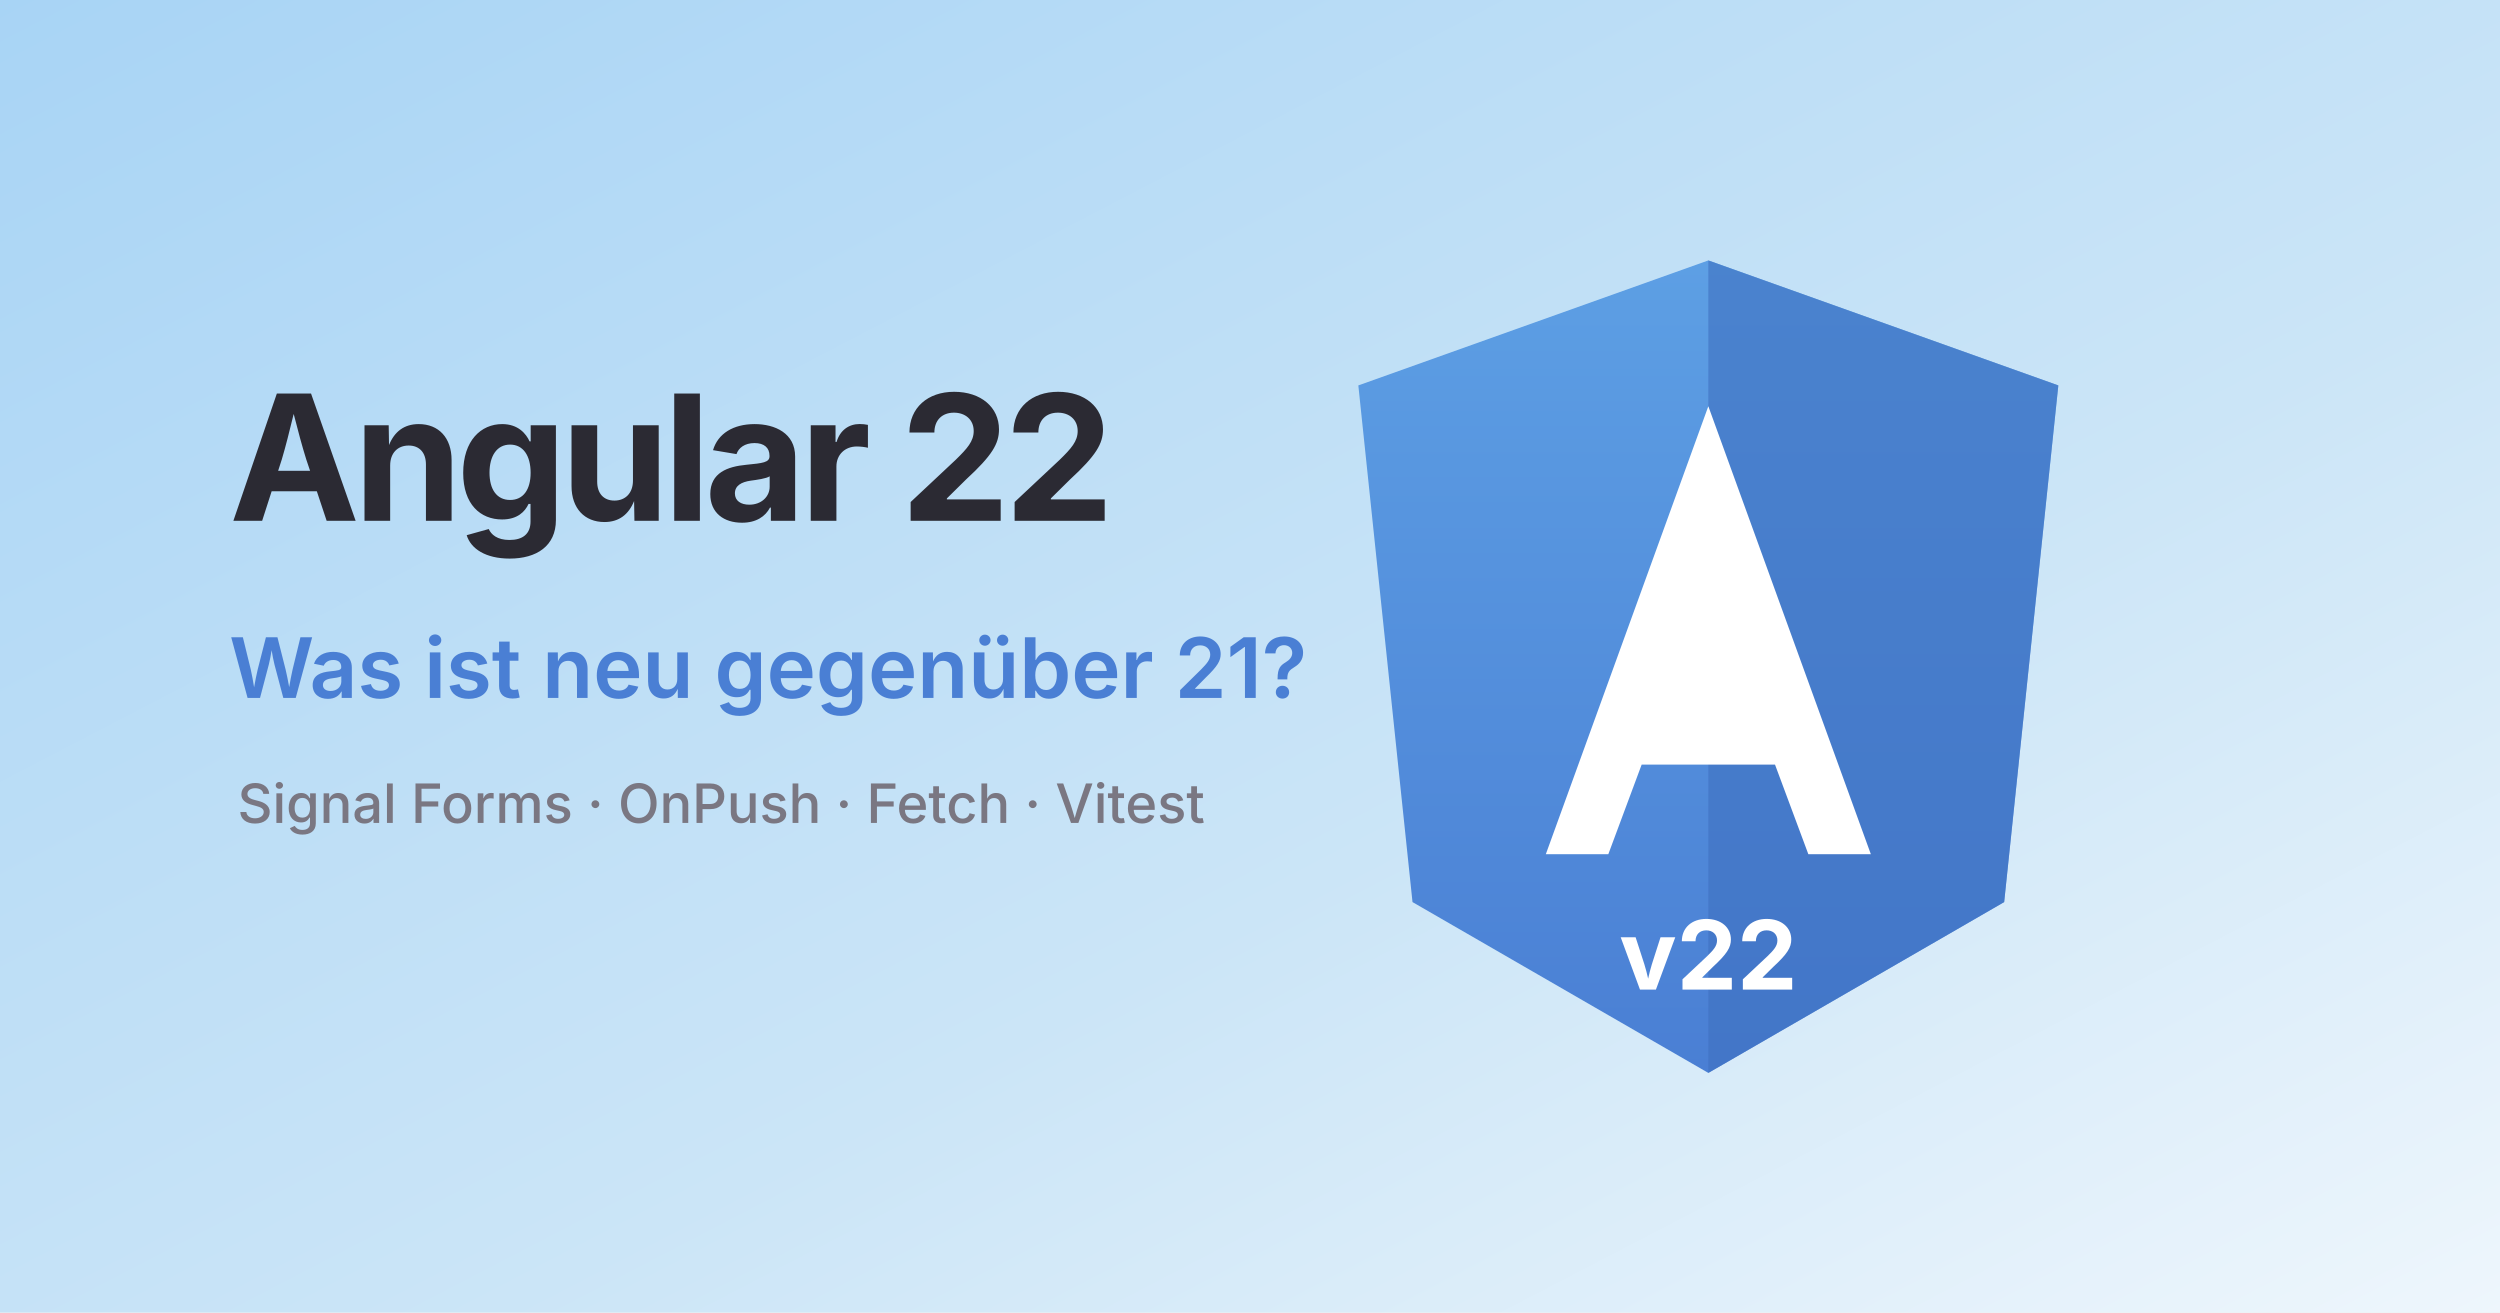
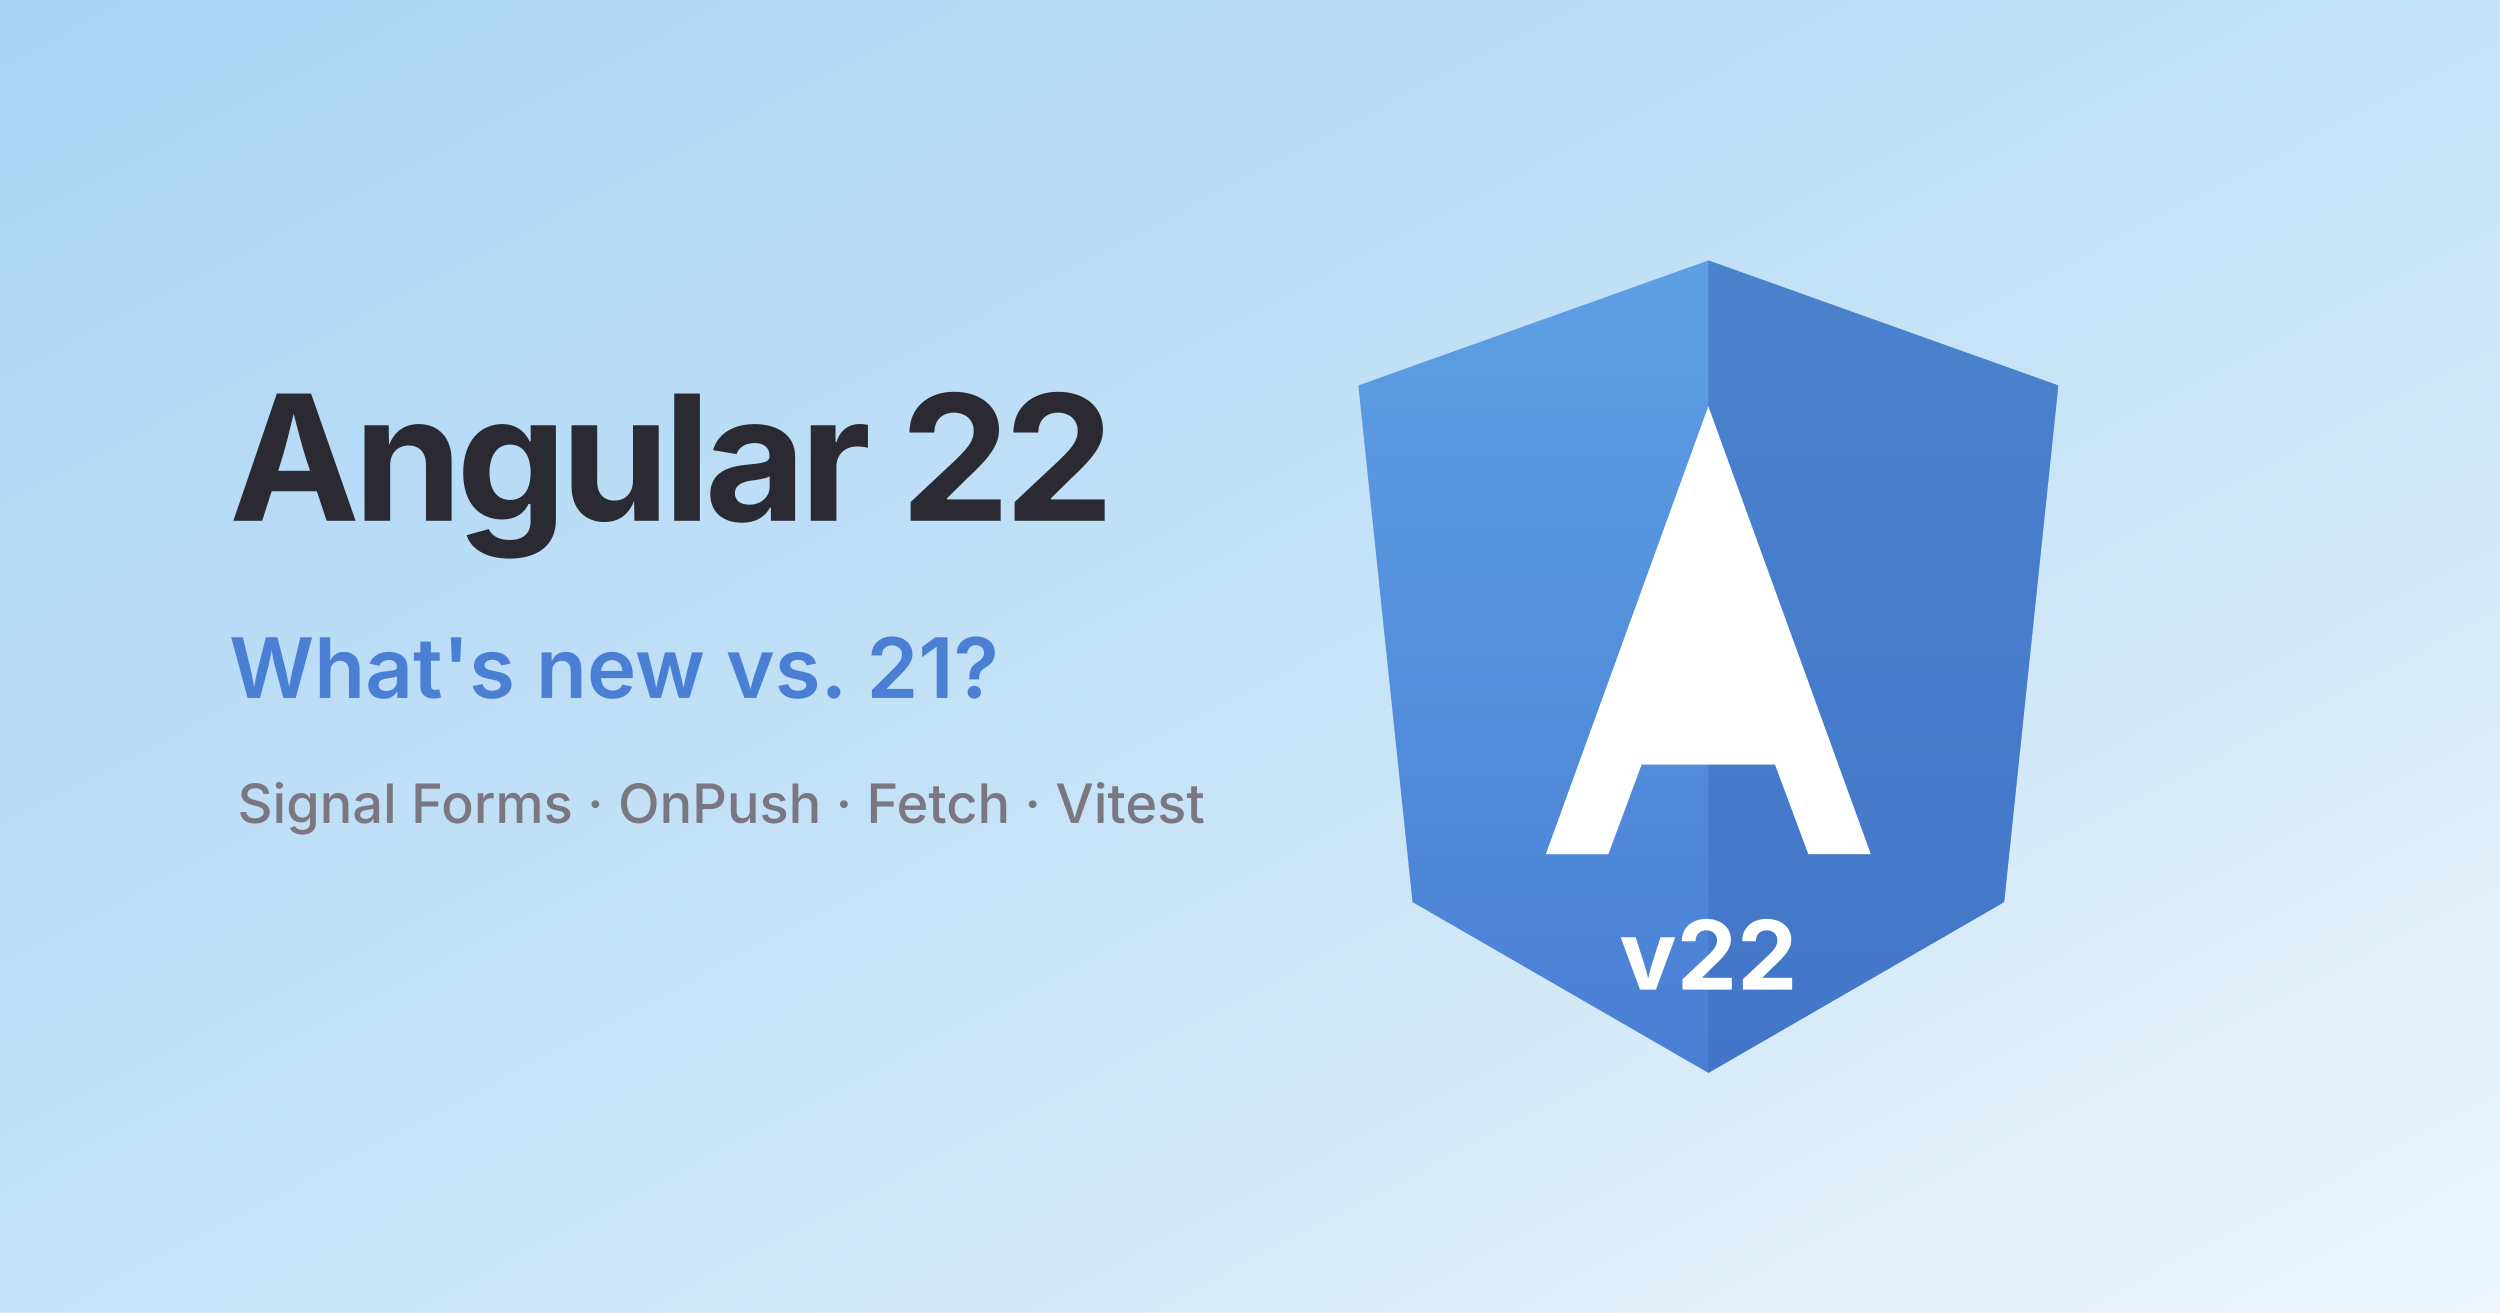
<svg xmlns="http://www.w3.org/2000/svg" viewBox="0 0 1200 630" width="1200" height="630" role="img" aria-label="Angular 22">
  <defs>
    <linearGradient id="sky" x1="0" y1="0" x2="1" y2="1">
      <stop offset="0" stop-color="#a8d4f5" />
      <stop offset="0.6" stop-color="#cbe5f7" />
      <stop offset="1" stop-color="#eef6fc" />
    </linearGradient>
    <linearGradient id="shield" x1="0" y1="0" x2="0" y2="1">
      <stop offset="0" stop-color="#5d9fe4" />
      <stop offset="1" stop-color="#4a7fd4" />
    </linearGradient>
  </defs>
  <rect width="1200" height="630" fill="url(#sky)" />
  <g transform="translate(820 315)">
    <path d="M0 -190 L168 -130 L142 118 L0 200 L-142 118 L-168 -130 Z" fill="url(#shield)" />
    <path d="M0 -190 L168 -130 L142 118 L0 200 Z" fill="#3d6fc0" opacity="0.6" />
    <path d="M0 -120 L78 95 L48 95 L32 52 L-32 52 L-48 95 L-78 95 Z" fill="#fff" />
    <path d="M-20 22 L20 22 L0 -28 Z" fill="#fff" />
    <text x="0" y="160" font-family="-apple-system, BlinkMacSystemFont, 'Segoe UI', Inter, sans-serif" font-size="46" font-weight="700" fill="#fff" text-anchor="middle">v22</text>
  </g>
  <g font-family="-apple-system, BlinkMacSystemFont, 'Segoe UI', Inter, sans-serif" fill="#2b2a33">
    <text x="110" y="250" font-size="84" font-weight="700" letter-spacing="-3">Angular 22</text>
-     <text x="110" y="335" font-size="40" font-weight="600" fill="#4a7fd4">Was ist neu gegenüber 21?</text>
+     <text x="110" y="335" font-size="40" font-weight="600" fill="#4a7fd4">What's new vs. 21?</text>
    <text x="114" y="395" font-size="26" font-weight="500" fill="#7a7782">Signal Forms · OnPush · Fetch · Vitest</text>
  </g>
</svg>
